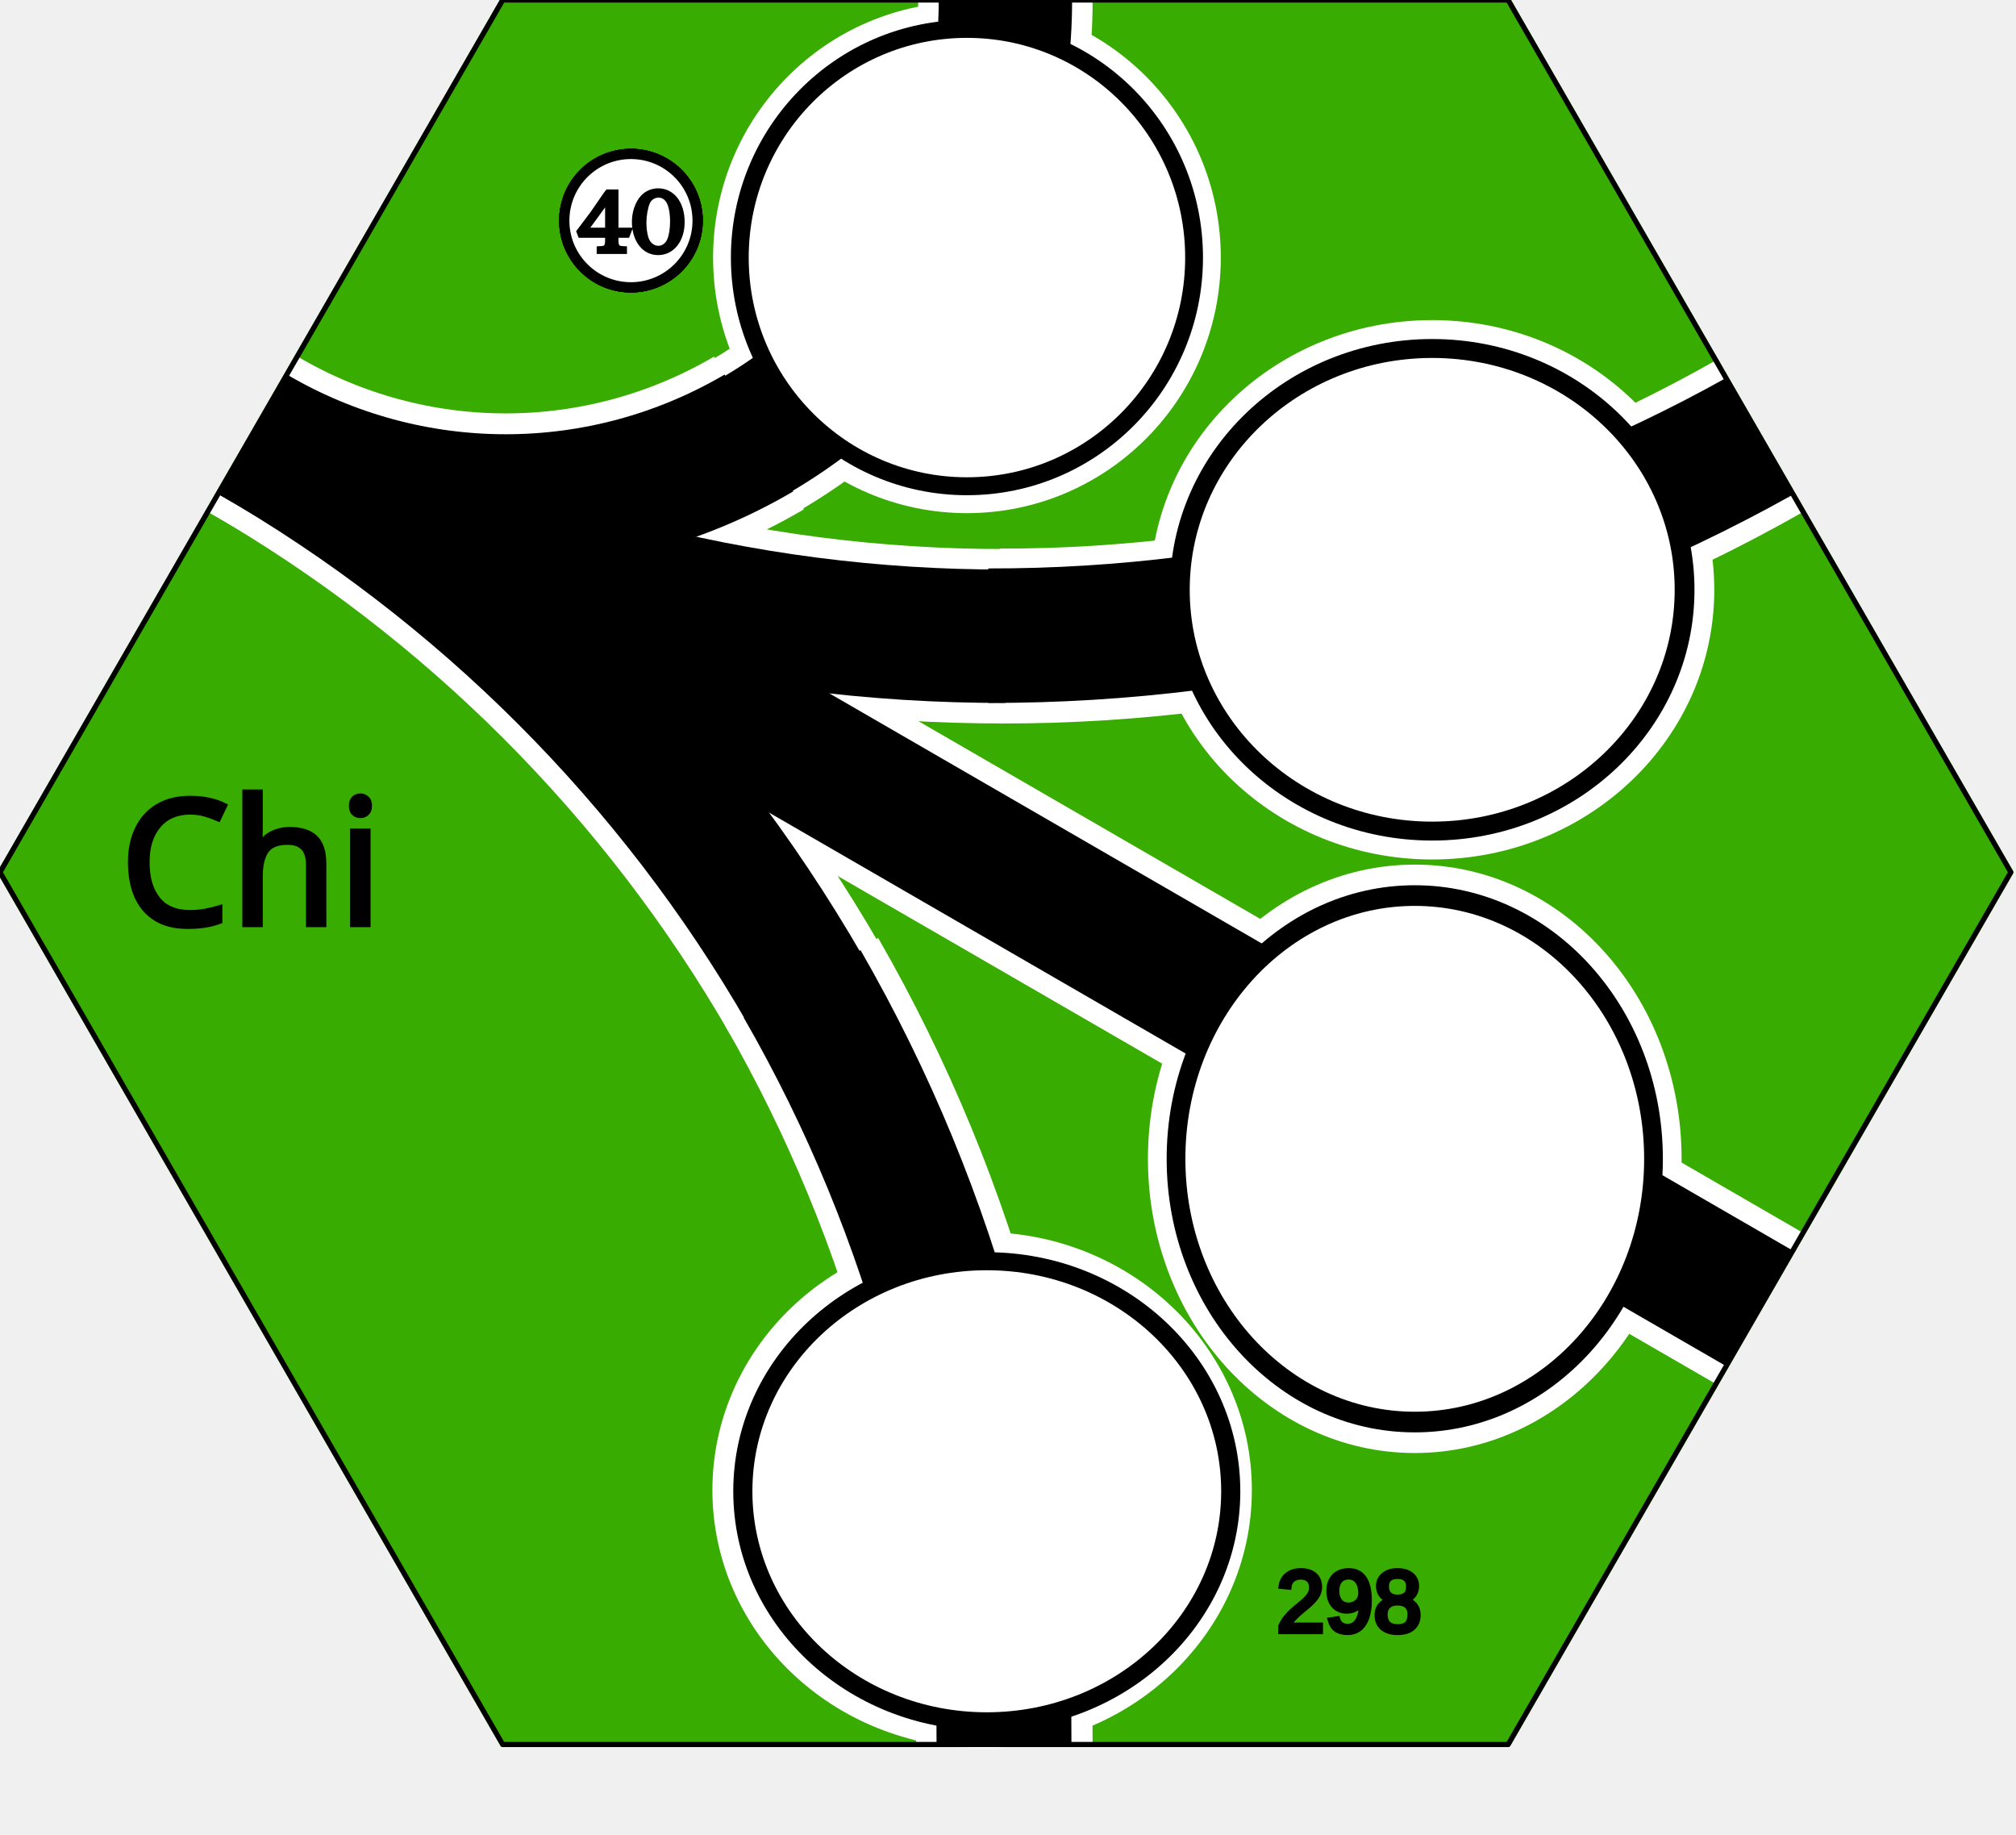
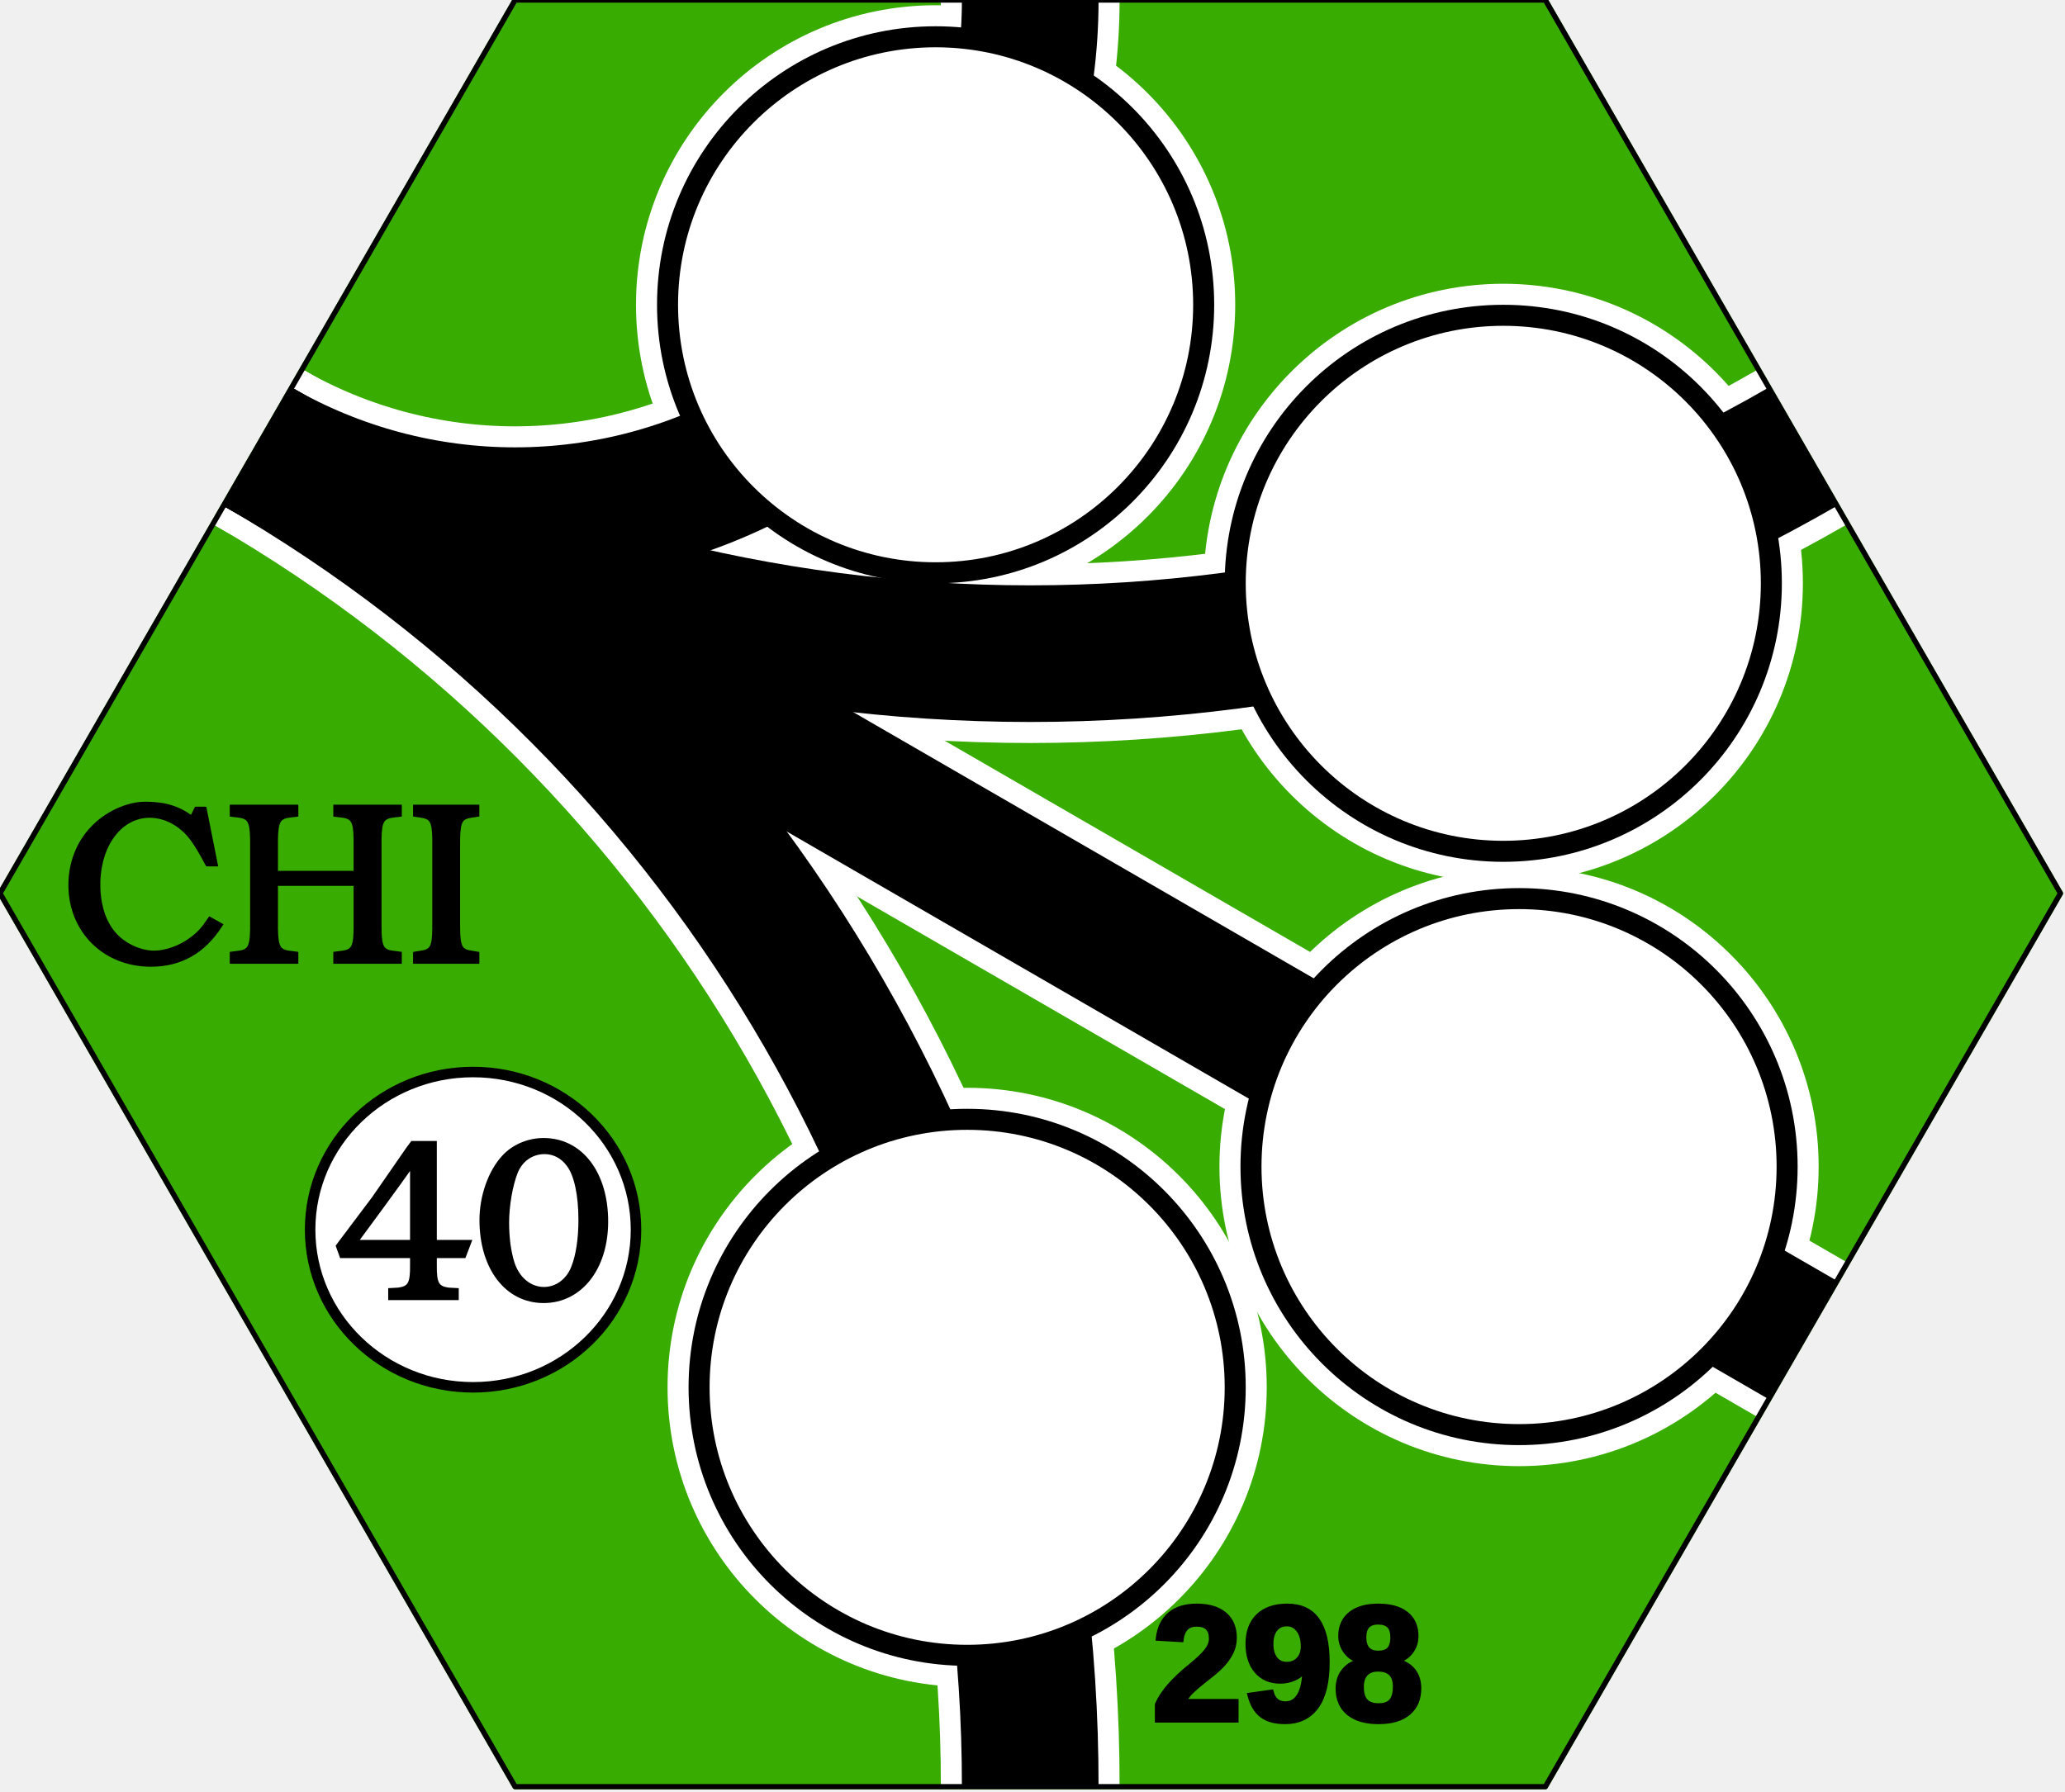
- <svg version="1.1" id="svg2" width="393.009" height="357.5">
-   <defs id="defs74" />
-   <path d=" M 98,0 L 294,0 L 392,170 L 294,340 L 98,340 L 0,170 Z" id="path4" stroke-linejoin="round" stroke-width="1" stroke="#38AC00" fill="#38AC00" />
-   <text x="263" y="318" dy="0" font-size="17" id="text6" style="font-size:17px;text-anchor:middle;fill:#000000;stroke:#000000;font-family:Arial">298</text>
-   <circle cx="196" cy="43" r="51" id="circle8" transform="matrix(0.8682181,0,0,0.8738787,18.32899,12.62347)" style="fill:#ffffff;stroke:#ffffff;stroke-width:12" />
-   <circle cx="269" cy="128" r="51" id="circle10" transform="matrix(0.9647194,0,0,0.9221423,19.69083,-3.084677)" style="fill:#ffffff;stroke:#ffffff;stroke-width:12" />
-   <circle cx="271" cy="226" r="51" id="circle12" transform="matrix(0.9125891,0,0,1.005989,28.48851,-1.503444)" style="fill:#ffffff;stroke:#ffffff;stroke-width:12" />
-   <circle cx="196" cy="297" r="51" id="circle14" transform="matrix(0.9225025,0,0,0.882454,10.65067,28.32986)" style="fill:#ffffff;stroke:#ffffff;stroke-width:12" />
-   <path d="m 49.252,84.388 a 98.695,100.424 0 0 0 98.695,0" id="path16" style="fill:none;stroke:#ffffff;stroke-width:34.54;stroke-linecap:butt;stroke-linejoin:round" />
-   <path d="M 147,85 A 98,98 0 0,0 196,0" fill="none" stroke="#FFFFFF" stroke-width="34" stroke-linecap="butt" stroke-linejoin="round" id="path18" />
-   <path d="M 157,193 A 294,294 0 0,0 49,85" fill="none" stroke="#FFFFFF" stroke-width="34" stroke-linecap="butt" stroke-linejoin="round" id="path20" />
-   <path d="M 195.805,339.805 A 297.901,296.85 0 0 0 156.287,191.38" id="path22" style="fill:none;stroke:#ffffff;stroke-width:34.39;stroke-linecap:butt;stroke-linejoin:round" />
-   <path d="M 49,85 L 343,255" fill="none" stroke="#FFFFFF" stroke-width="34" stroke-linecap="butt" stroke-linejoin="round" id="path24" />
-   <path d="M 49,85 A 294,294 0 0,0 196,124" fill="none" stroke="#FFFFFF" stroke-width="34" stroke-linecap="butt" stroke-linejoin="round" id="path26" />
-   <path d="M 194.856,123.963 A 296.177,293.437 0 0 0 342.944,85.037" id="path28" style="fill:none;stroke:#ffffff;stroke-width:34.093;stroke-linecap:butt;stroke-linejoin:round" />
-   <path d="m 49.252,84.388 a 98.695,100.424 0 0 0 98.695,0" id="path30" style="fill:none;stroke:#000000;stroke-width:26.413;stroke-linecap:butt;stroke-linejoin:round" />
-   <path d="M 147,85 A 98,98 0 0,0 196,0" id="path32" stroke-linejoin="round" stroke-linecap="butt" stroke-width="26" stroke="#000000" fill="none" />
-   <path d="M 157,193 A 294,294 0 0,0 49,85" id="path34" stroke-linejoin="round" stroke-linecap="butt" stroke-width="26" stroke="#000000" fill="none" />
-   <path d="M 195.724,339.885 A 298.601,296.129 0.098 0 0 156.368,191.753" id="path36" style="fill:none;stroke:#000000;stroke-width:26.297;stroke-linecap:butt;stroke-linejoin:round" />
-   <path d="M 49,85 L 343,255" fill="none" stroke="#000000" stroke-width="26" stroke-linecap="butt" stroke-linejoin="round" id="path38" />
-   <path d="M 49,85 A 294,294 0 0,0 196,124" fill="none" stroke="#000000" stroke-width="26" stroke-linecap="butt" stroke-linejoin="round" id="path40" />
-   <path d="M 192.64,123.893 A 300.467,292.38 0 0 0 342.874,85.107" id="path42" style="fill:none;stroke:#000000;stroke-width:26.212;stroke-linecap:butt;stroke-linejoin:round" />
-   <circle cx="196" cy="43" r="51" id="circle44" transform="matrix(0.8682181,0,0,0.8738787,18.32899,12.62347)" style="fill:#ffffff;stroke:#000000;stroke-width:4" />
-   <ellipse rx="13" ry="13" cx="123" cy="43" fill="#FFFFFF" stroke="#000000" stroke-width="2" stroke-linejoin="round" id="ellipse46" />
-   <text x="123" y="43" dy="0.3em" fill="#000000" stroke="#000000" text-anchor="middle" font-family="Bookman Old Style" font-size="17" id="text48">40</text>
-   <circle cx="269" cy="128" r="51" id="circle50" transform="matrix(0.9647194,0,0,0.9221423,19.69083,-3.084677)" style="fill:#ffffff;stroke:#000000;stroke-width:4" />
-   <ellipse rx="13" ry="13" cx="123" cy="43" fill="#FFFFFF" stroke="#000000" stroke-width="2" stroke-linejoin="round" id="ellipse52" />
-   <text x="123" y="43" dy="0.3em" fill="#000000" stroke="#000000" text-anchor="middle" font-family="Bookman Old Style" font-size="17" id="text54">40</text>
-   <circle cx="271" cy="226" r="51" id="circle56" transform="matrix(0.9125891,0,0,1.005989,28.48851,-1.503444)" style="fill:#ffffff;stroke:#000000;stroke-width:4" />
-   <ellipse rx="13" ry="13" cx="123" cy="43" fill="#FFFFFF" stroke="#000000" stroke-width="2" stroke-linejoin="round" id="ellipse58" />
-   <text x="123" y="43" dy="0.3em" fill="#000000" stroke="#000000" text-anchor="middle" font-family="Bookman Old Style" font-size="17" id="text60">40</text>
-   <circle cx="196" cy="297" r="51" id="circle62" transform="matrix(0.9325117,0,0,0.8791136,9.596649,29.5489)" style="fill:#ffffff;stroke:#000000;stroke-width:4" />
-   <ellipse rx="13" ry="13" cx="123" cy="43" fill="#FFFFFF" stroke="#000000" stroke-width="2" stroke-linejoin="round" id="ellipse64" />
-   <text x="123" y="49" dy="0" font-size="17" id="text66" style="font-size:17px;text-anchor:middle;fill:#000000;stroke:#000000;font-family:Bookman Old Style">40</text>
-   <text x="49" y="170" dy="0.3em" fill="#000000" stroke="#000000" text-anchor="middle" font-family="TimpaniHeavy" font-size="34" id="text68">Chi</text>
-   <path d=" M 98,0 L 294,0 L 392,170 L 294,340 L 98,340 L 0,170 Z" fill="none" stroke="black" stroke-width="1" stroke-linejoin="round" id="path70" />
+ <svg xmlns="http://www.w3.org/2000/svg" version="1.1">
+   <path d=" M 98,0 L 294,0 L 392,170 L 294,340 L 98,340 L 0,170 Z" fill="#38AC00" stroke="#38AC00" stroke-width="1" stroke-linejoin="round" />
+   <text x="245" y="318" dy="0.3em" fill="#000000" stroke="#000000" text-anchor="middle" font-family="Arial" font-size="31" font-weight="bold">298</text>
+   <path d="M 49,85 L 343,255" fill="none" stroke="#FFFFFF" stroke-width="34" stroke-linecap="butt" stroke-linejoin="round" />
+   <path d="M 196,340 A 294,294 0 0,0 49,85" fill="none" stroke="#FFFFFF" stroke-width="34" stroke-linecap="butt" stroke-linejoin="round" />
+   <path d="M 49,85 A 294,294 0 0,0 343,85" fill="none" stroke="#FFFFFF" stroke-width="34" stroke-linecap="butt" stroke-linejoin="round" />
+   <path d="M 49,85 A 98,98 0 0,0 196,0" fill="none" stroke="#FFFFFF" stroke-width="34" stroke-linecap="butt" stroke-linejoin="round" />
+   <circle cx="178" cy="58" r="51" fill="#FFFFFF" stroke="#FFFFFF" stroke-width="12" />
+   <circle cx="286" cy="111" r="51" fill="#FFFFFF" stroke="#FFFFFF" stroke-width="12" />
+   <circle cx="289" cy="222" r="51" fill="#FFFFFF" stroke="#FFFFFF" stroke-width="12" />
+   <circle cx="184" cy="264" r="51" fill="#FFFFFF" stroke="#FFFFFF" stroke-width="12" />
+   <path d="M 49,85 L 343,255" fill="none" stroke="#000000" stroke-width="26" stroke-linecap="butt" stroke-linejoin="round" />
+   <path d="M 196,340 A 294,294 0 0,0 49,85" fill="none" stroke="#000000" stroke-width="26" stroke-linecap="butt" stroke-linejoin="round" />
+   <path d="M 49,85 A 294,294 0 0,0 343,85" fill="none" stroke="#000000" stroke-width="26" stroke-linecap="butt" stroke-linejoin="round" />
+   <path d="M 49,85 A 98,98 0 0,0 196,0" fill="none" stroke="#000000" stroke-width="26" stroke-linecap="butt" stroke-linejoin="round" />
+   <circle cx="178" cy="58" r="51" fill="#FFFFFF" stroke="#000000" stroke-width="4" />
+   <circle cx="286" cy="111" r="51" fill="#FFFFFF" stroke="#000000" stroke-width="4" />
+   <circle cx="289" cy="222" r="51" fill="#FFFFFF" stroke="#000000" stroke-width="4" />
+   <circle cx="184" cy="264" r="51" fill="#FFFFFF" stroke="#000000" stroke-width="4" />
+   <ellipse rx="31" ry="30" cx="90" cy="234" fill="#FFFFFF" stroke="#000000" stroke-width="2" stroke-linejoin="round" />
+   <text x="90" y="234" dy="0.3em" fill="#000000" stroke="#000000" text-anchor="middle" font-family="Bookman Old Style" font-size="43">40</text>
+   <text x="52" y="170" dy="0.3em" fill="#000000" stroke="#000000" text-anchor="middle" font-family="Bookman Old Style" font-size="43">CHI</text>
+   <path d=" M 98,0 L 294,0 L 392,170 L 294,340 L 98,340 L 0,170 Z" fill="none" stroke="black" stroke-width="1" stroke-linejoin="round" />
</svg>
